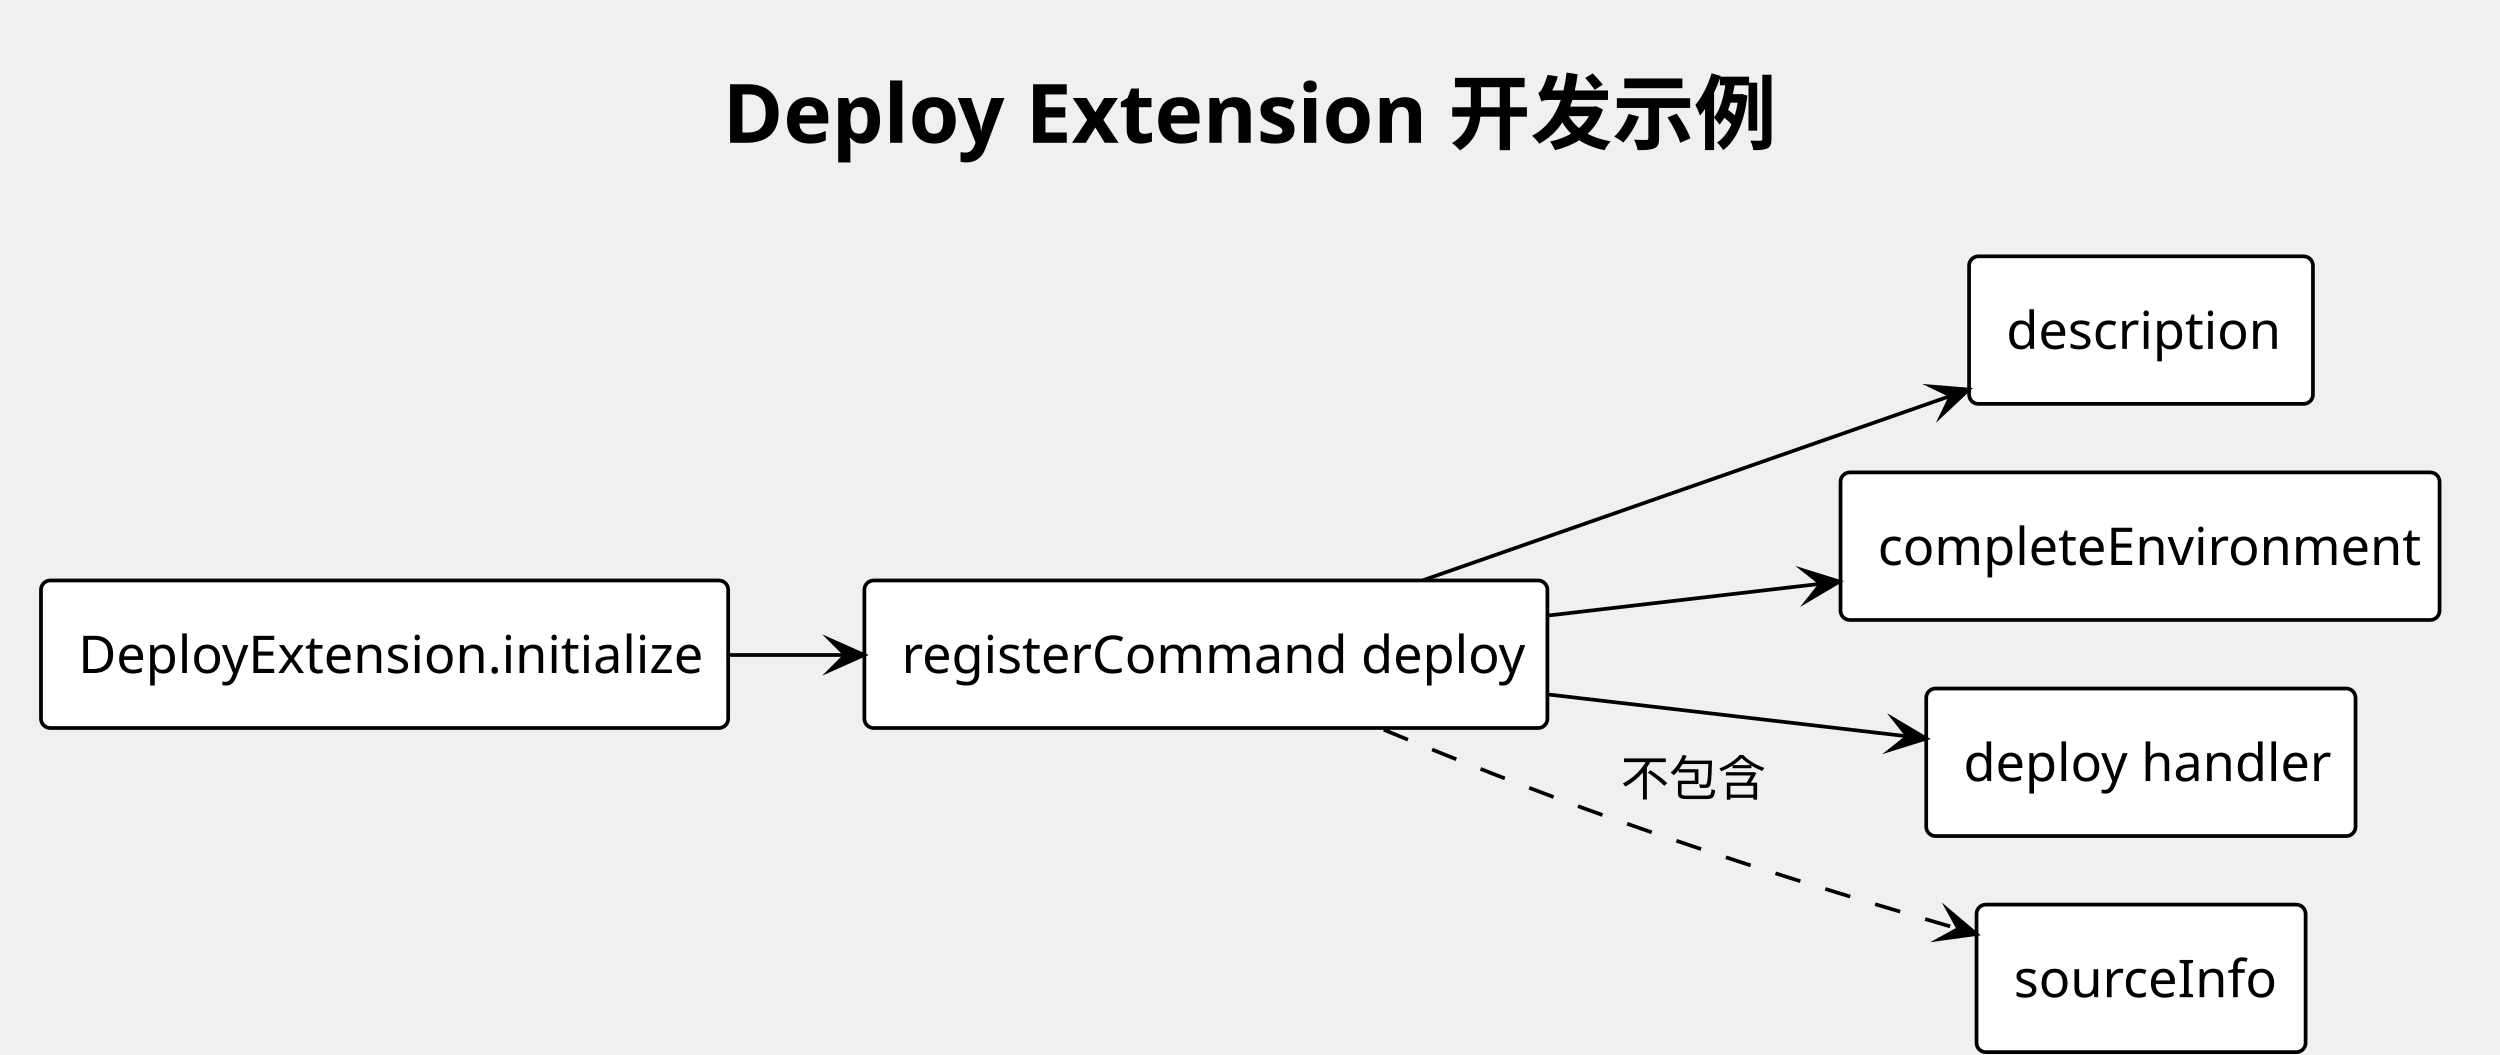
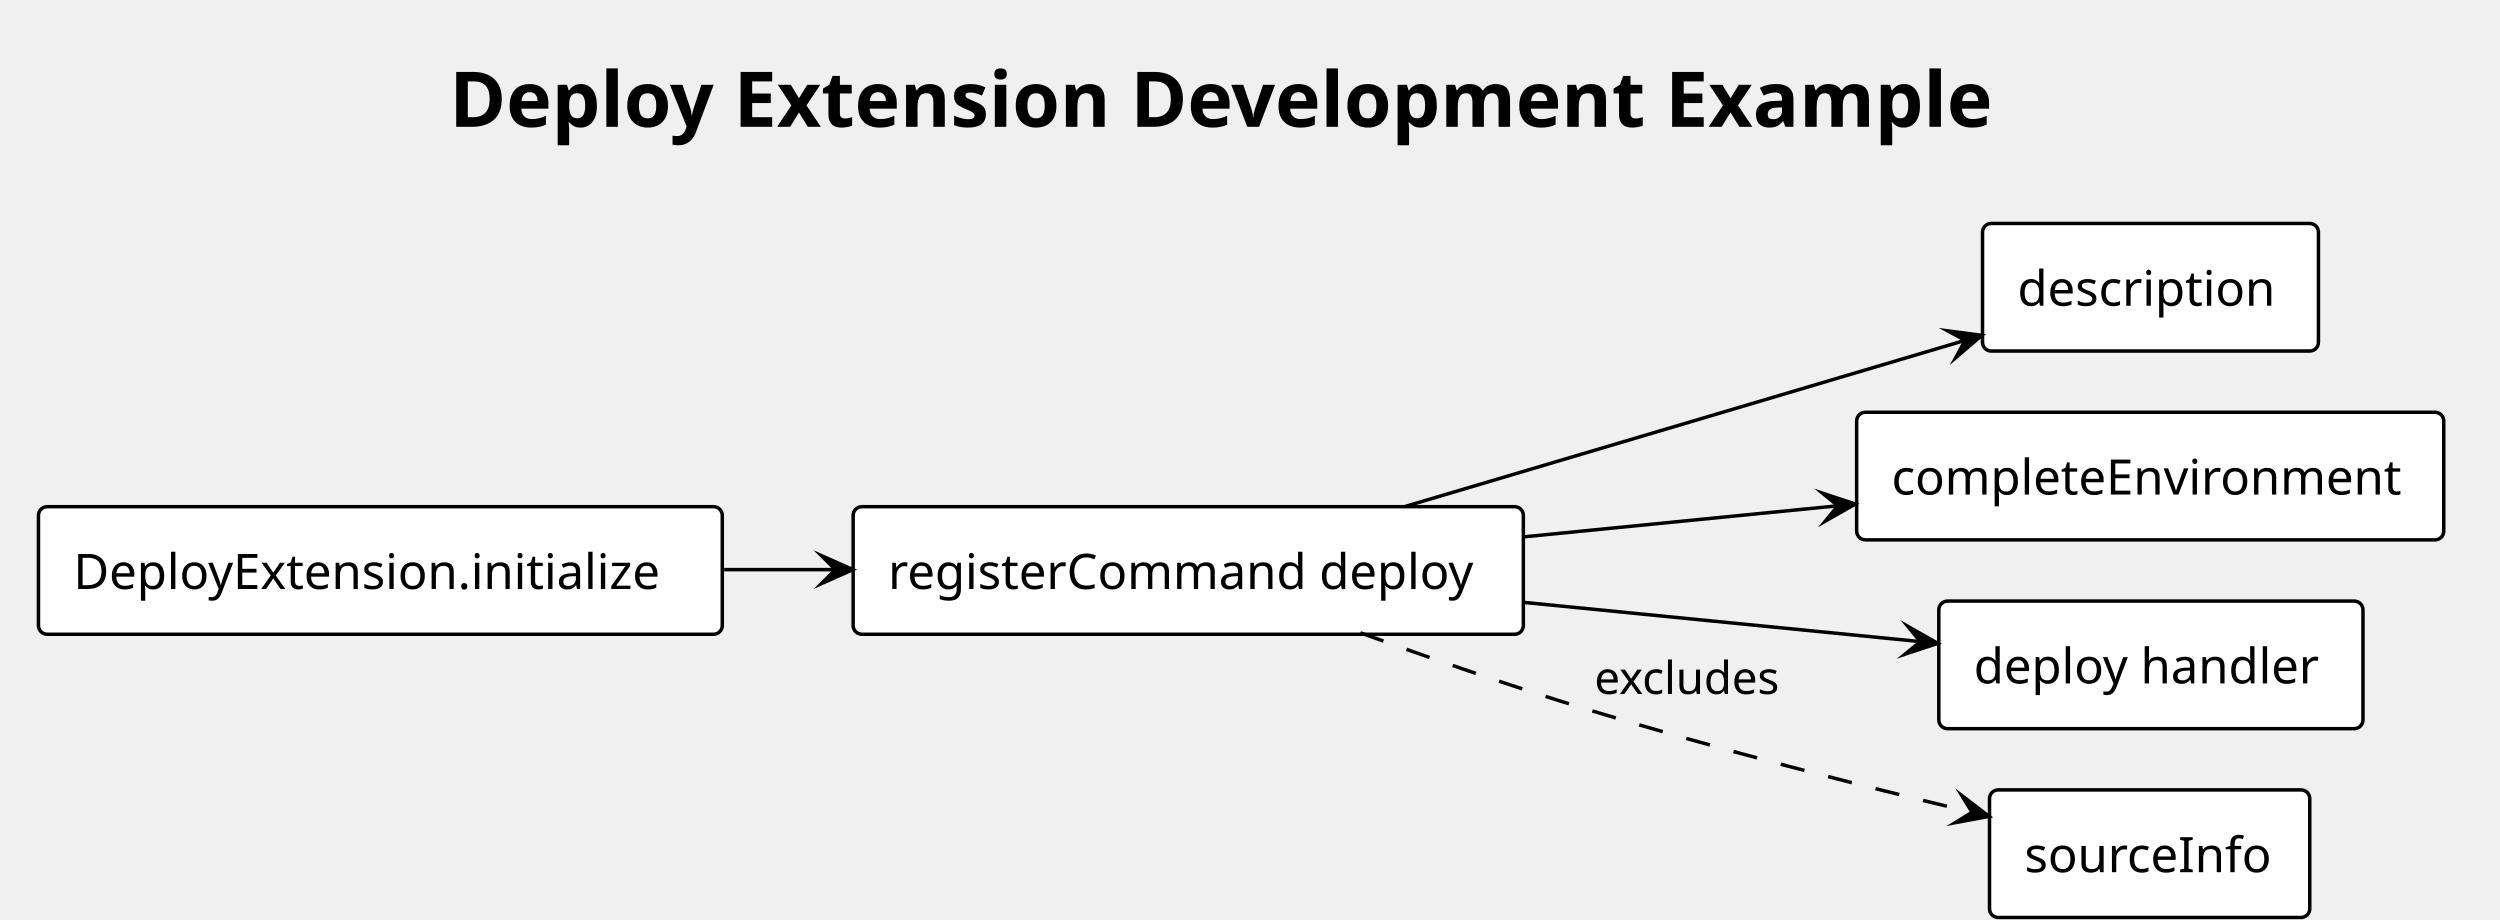
- <svg xmlns="http://www.w3.org/2000/svg" contentStyleType="text/css" data-diagram-type="DESCRIPTION" height="283px" preserveAspectRatio="none" style="width:671px;height:283px;" version="1.1" viewBox="0 0 671 283" width="671px" zoomAndPan="magnify">
+ <svg xmlns="http://www.w3.org/2000/svg" contentStyleType="text/css" data-diagram-type="DESCRIPTION" height="263px" preserveAspectRatio="none" style="width:715px;height:263px;" version="1.1" viewBox="0 0 715 263" width="715px" zoomAndPan="magnify">
  <defs />
  <g>
    <g class="title" data-source-line="510">
-       <text fill="#000000" font-family="'PingFang SC'" font-size="22" font-weight="700" lengthAdjust="spacing" textLength="281.066" x="193.967" y="38.32">Deploy Extension 开发示例</text>
+       <text fill="#000000" font-family="'sans-serif'" font-size="22" font-weight="700" lengthAdjust="spacing" textLength="456.006" x="128.497" y="36.27">Deploy Extension Development Example</text>
    </g>
    <g class="entity" data-qualified-name="code" data-source-line="513" id="ent0001">
-       <rect fill="#FFFFFF" height="39.6" rx="2.5" ry="2.5" style="stroke:#000000;stroke-width:1;" width="184.443" x="11" y="155.8" />
-       <text fill="#000000" font-family="'PingFang SC'" font-size="14" lengthAdjust="spacing" textLength="164.443" x="21" y="180.64">DeployExtension.initialize</text>
+       <rect fill="#FFFFFF" height="36.488" rx="2.5" ry="2.5" style="stroke:#000000;stroke-width:1;" width="195.574" x="11" y="144.91" />
+       <text fill="#000000" font-family="'sans-serif'" font-size="14" lengthAdjust="spacing" textLength="175.574" x="21" y="168.445">DeployExtension.initialize</text>
    </g>
    <g class="entity" data-qualified-name="register" data-source-line="514" id="ent0002">
-       <rect fill="#FFFFFF" height="39.6" rx="2.5" ry="2.5" style="stroke:#000000;stroke-width:1;" width="183.324" x="232" y="155.8" />
-       <text fill="#000000" font-family="'PingFang SC'" font-size="14" lengthAdjust="spacing" textLength="163.324" x="242" y="180.64">registerCommand deploy</text>
+       <rect fill="#FFFFFF" height="36.488" rx="2.5" ry="2.5" style="stroke:#000000;stroke-width:1;" width="191.678" x="244" y="144.91" />
+       <text fill="#000000" font-family="'sans-serif'" font-size="14" lengthAdjust="spacing" textLength="171.678" x="254" y="168.445">registerCommand deploy</text>
    </g>
    <g class="entity" data-qualified-name="metadata" data-source-line="515" id="ent0003">
-       <rect fill="#FFFFFF" height="39.6" rx="2.5" ry="2.5" style="stroke:#000000;stroke-width:1;" width="92.293" x="528.5" y="68.8" />
-       <text fill="#000000" font-family="'PingFang SC'" font-size="14" lengthAdjust="spacing" textLength="72.293" x="538.5" y="93.64">description</text>
+       <rect fill="#FFFFFF" height="36.488" rx="2.5" ry="2.5" style="stroke:#000000;stroke-width:1;" width="96.077" x="567" y="63.91" />
+       <text fill="#000000" font-family="'sans-serif'" font-size="14" lengthAdjust="spacing" textLength="76.077" x="577" y="87.445">description</text>
    </g>
    <g class="entity" data-qualified-name="completion" data-source-line="516" id="ent0004">
-       <rect fill="#FFFFFF" height="39.6" rx="2.5" ry="2.5" style="stroke:#000000;stroke-width:1;" width="160.78" x="494" y="126.8" />
-       <text fill="#000000" font-family="'PingFang SC'" font-size="14" lengthAdjust="spacing" textLength="140.78" x="504" y="151.64">completeEnvironment</text>
+       <rect fill="#FFFFFF" height="36.488" rx="2.5" ry="2.5" style="stroke:#000000;stroke-width:1;" width="167.916" x="531" y="117.91" />
+       <text fill="#000000" font-family="'sans-serif'" font-size="14" lengthAdjust="spacing" textLength="147.916" x="541" y="141.445">completeEnvironment</text>
    </g>
    <g class="entity" data-qualified-name="execution" data-source-line="517" id="ent0005">
-       <rect fill="#FFFFFF" height="39.6" rx="2.5" ry="2.5" style="stroke:#000000;stroke-width:1;" width="115.227" x="517" y="184.8" />
-       <text fill="#000000" font-family="'PingFang SC'" font-size="14" lengthAdjust="spacing" textLength="95.227" x="527" y="209.64">deploy handler</text>
+       <rect fill="#FFFFFF" height="36.488" rx="2.5" ry="2.5" style="stroke:#000000;stroke-width:1;" width="121.309" x="554.5" y="171.91" />
+       <text fill="#000000" font-family="'sans-serif'" font-size="14" lengthAdjust="spacing" textLength="101.309" x="564.5" y="195.445">deploy handler</text>
    </g>
    <g class="entity" data-qualified-name="noSource" data-source-line="518" id="ent0006">
-       <rect fill="#FFFFFF" height="39.6" rx="2.5" ry="2.5" style="stroke:#000000;stroke-width:1;" width="88.323" x="530.5" y="242.8" />
-       <text fill="#000000" font-family="'PingFang SC'" font-size="14" lengthAdjust="spacing" textLength="68.323" x="540.5" y="267.64">sourceInfo</text>
+       <rect fill="#FFFFFF" height="36.488" rx="2.5" ry="2.5" style="stroke:#000000;stroke-width:1;" width="91.593" x="569" y="225.91" />
+       <text fill="#000000" font-family="'sans-serif'" font-size="14" lengthAdjust="spacing" textLength="71.593" x="579" y="249.445">sourceInfo</text>
    </g>
    <g class="link" data-entity-1="ent0001" data-entity-2="ent0002" data-link-type="dependency" id="lnk7">
-       <polygon fill="#000000" points="231.917,175.8,222.917,171.8,226.917,175.8,222.917,179.8,231.917,175.8" style="stroke:#000000;stroke-width:1;stroke-linejoin:miter;stroke-miterlimit:10;" />
-       <path d="M195.082,175.8 C207.26,175.8 214.748,175.8 226.917,175.8" fill="none" style="stroke:#000000;stroke-width:1;" />
+       <polygon fill="#000000" points="243.925,162.91,234.925,158.91,238.925,162.91,234.925,166.91,243.925,162.91" style="stroke:#000000;stroke-width:1;stroke-linejoin:miter;stroke-miterlimit:10;" />
+       <path d="M207.117,162.91 C219.307,162.91 226.766,162.91 238.925,162.91" fill="none" style="stroke:#000000;stroke-width:1;" />
    </g>
    <g class="link" data-entity-1="ent0002" data-entity-2="ent0003" data-link-type="dependency" id="lnk8">
-       <polygon fill="#000000" points="528.366,104.57,518.551,103.762,523.646,106.219,521.189,111.314,528.366,104.57" style="stroke:#000000;stroke-width:1;stroke-linejoin:miter;stroke-miterlimit:10;" />
-       <path d="M381.938,155.731 C426.462,140.175 482.575,120.569 523.646,106.219" fill="none" style="stroke:#000000;stroke-width:1;" />
+       <polygon fill="#000000" points="566.824,95.907,557.058,94.633,562.03,97.33,559.333,102.302,566.824,95.907" style="stroke:#000000;stroke-width:1;stroke-linejoin:miter;stroke-miterlimit:10;" />
+       <path d="M401.927,144.833 C451.742,130.053 516.374,110.876 562.03,97.33" fill="none" style="stroke:#000000;stroke-width:1;" />
    </g>
    <g class="link" data-entity-1="ent0002" data-entity-2="ent0004" data-link-type="dependency" id="lnk9">
-       <polygon fill="#000000" points="493.675,156.097,484.273,153.165,488.709,156.675,485.199,161.111,493.675,156.097" style="stroke:#000000;stroke-width:1;stroke-linejoin:miter;stroke-miterlimit:10;" />
-       <path d="M415.099,165.248 C440.824,162.252 463.673,159.591 488.709,156.675" fill="none" style="stroke:#000000;stroke-width:1;" />
+       <polygon fill="#000000" points="530.613,144.157,521.263,141.062,525.638,144.649,522.051,149.024,530.613,144.157" style="stroke:#000000;stroke-width:1;stroke-linejoin:miter;stroke-miterlimit:10;" />
+       <path d="M436.099,153.505 C466.875,150.461 495.777,147.602 525.638,144.649" fill="none" style="stroke:#000000;stroke-width:1;" />
    </g>
    <g class="link" data-entity-1="ent0002" data-entity-2="ent0005" data-link-type="dependency" id="lnk10">
-       <polygon fill="#000000" points="516.992,198.219,508.515,193.204,512.025,197.64,507.59,201.151,516.992,198.219" style="stroke:#000000;stroke-width:1;stroke-linejoin:miter;stroke-miterlimit:10;" />
-       <path d="M415.099,186.352 C449.167,190.32 481.935,194.136 512.025,197.64" fill="none" style="stroke:#000000;stroke-width:1;" />
+       <polygon fill="#000000" points="554.188,183.995,545.626,179.128,549.213,183.503,544.839,187.089,554.188,183.995" style="stroke:#000000;stroke-width:1;stroke-linejoin:miter;stroke-miterlimit:10;" />
+       <path d="M436.099,172.315 C475.339,176.196 514.645,180.084 549.213,183.503" fill="none" style="stroke:#000000;stroke-width:1;" />
    </g>
    <g class="link" data-entity-1="ent0002" data-entity-2="ent0006" data-link-type="dependency" id="lnk11">
-       <polygon fill="#000000" points="530.446,250.693,522.919,244.341,525.644,249.298,520.687,252.023,530.446,250.693" style="stroke:#000000;stroke-width:1;stroke-linejoin:miter;stroke-miterlimit:10;" />
-       <path d="M371.418,195.881 C390.395,203.726 412.599,212.558 433,219.8 C465.333,231.279 497.672,241.17 525.644,249.298" fill="none" style="stroke:#000000;stroke-width:1;stroke-dasharray:7,7;" />
-       <text fill="#000000" font-family="'PingFang SC'" font-size="13" lengthAdjust="spacing" textLength="39" x="435" y="213.58">不包含</text>
+       <polygon fill="#000000" points="568.873,233.487,561.053,227.5,564.011,232.322,559.189,235.28,568.873,233.487" style="stroke:#000000;stroke-width:1;stroke-linejoin:miter;stroke-miterlimit:10;" />
+       <path d="M389.075,180.996 C409.027,188.222 432.499,196.364 454,202.91 C492.405,214.603 531.794,224.603 564.011,232.322" fill="none" style="stroke:#000000;stroke-width:1;stroke-dasharray:7,7;" />
+       <text fill="#000000" font-family="'sans-serif'" font-size="13" lengthAdjust="spacing" textLength="55.752" x="456" y="198.478">excludes</text>
    </g>
  </g>
</svg>
